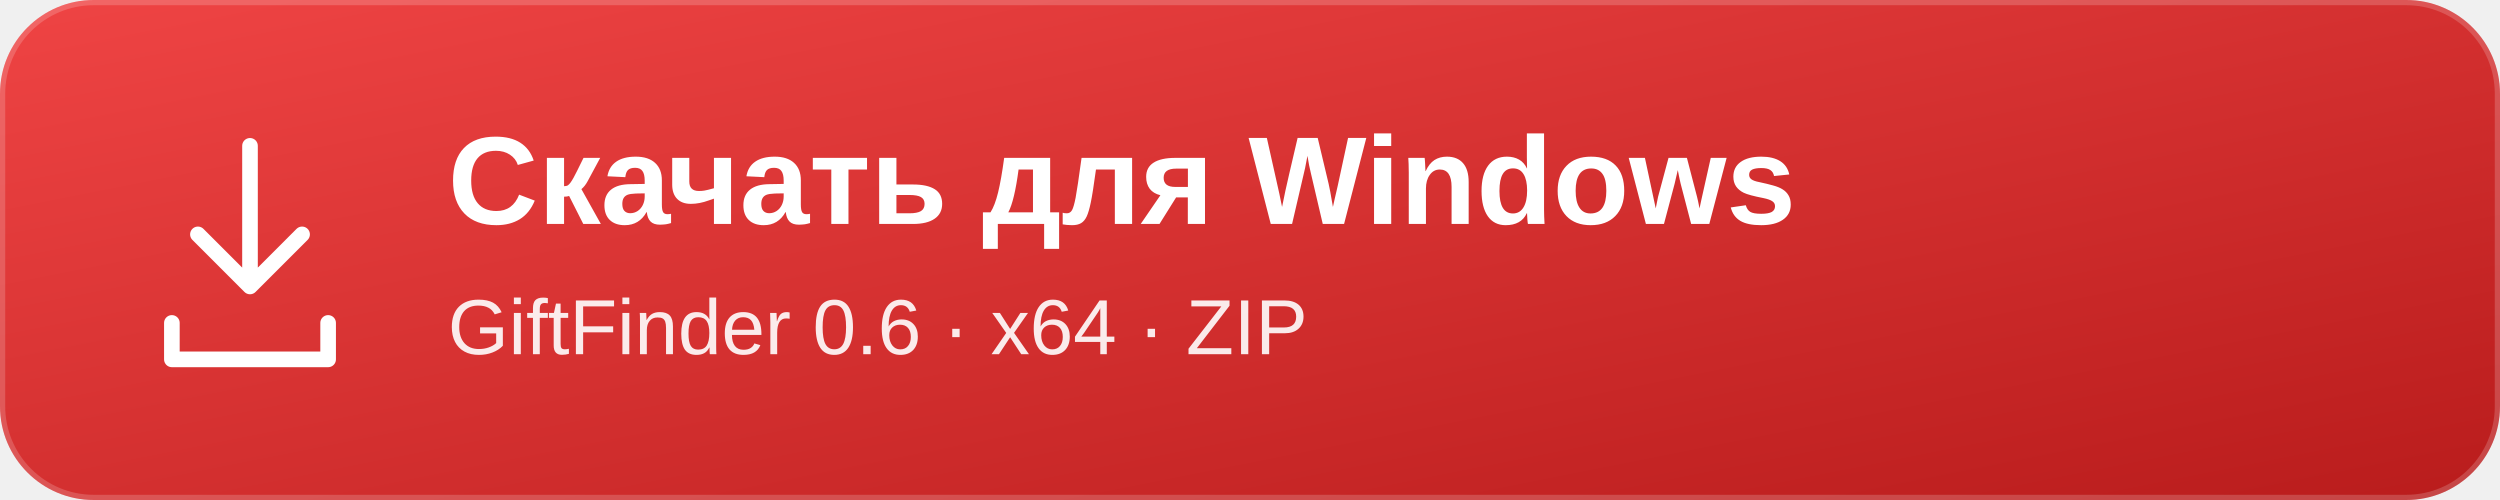
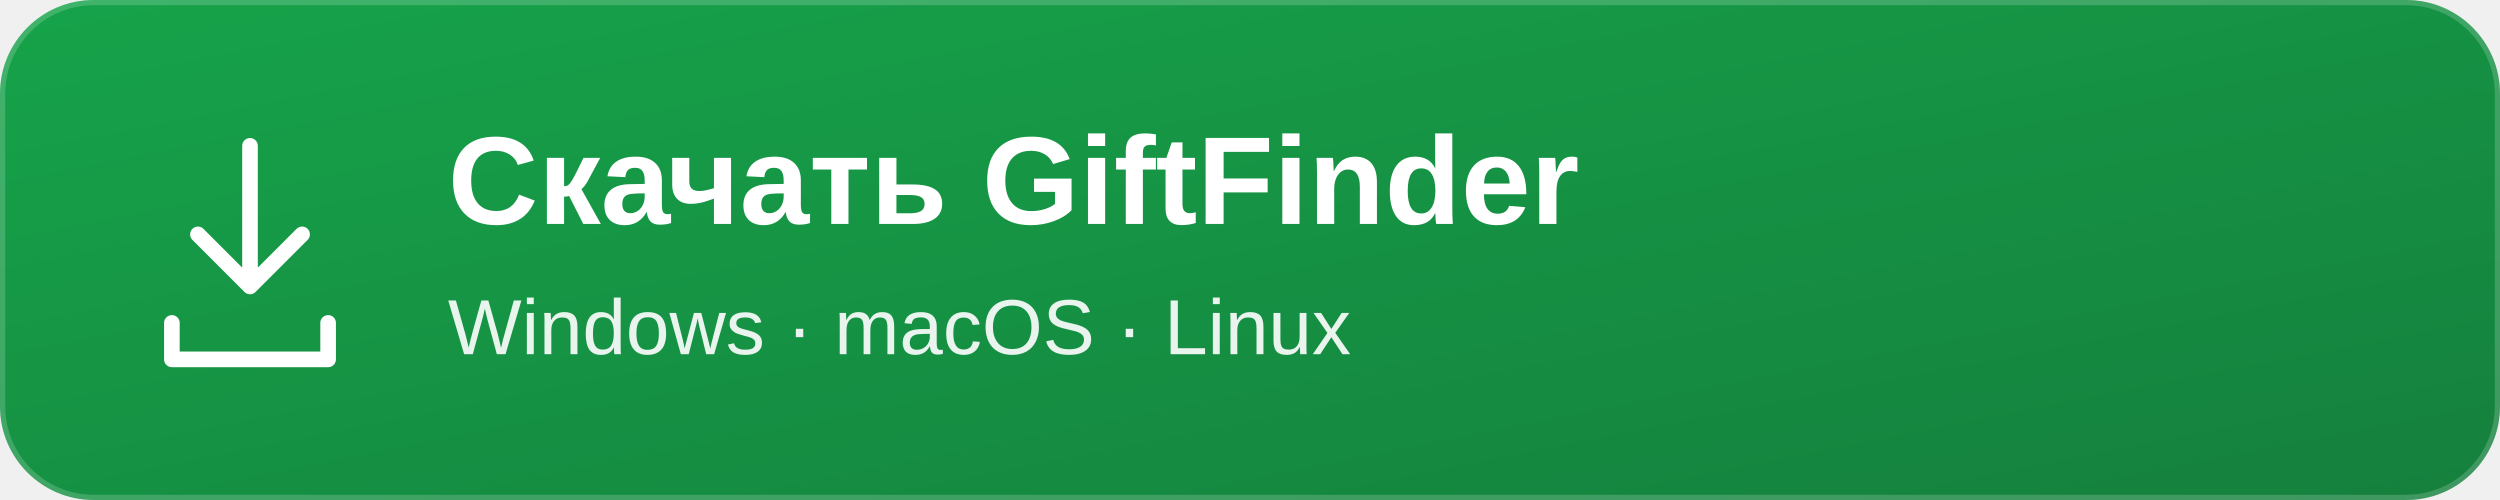
<svg xmlns="http://www.w3.org/2000/svg" width="480" height="96" viewBox="0 0 480 96" role="img" aria-labelledby="title desc">
  <defs>
-     <linearGradient id="red" x1="0" y1="0" x2="1" y2="1">
-       <stop offset="0" stop-color="#ef4444" />
-       <stop offset="1" stop-color="#b91c1c" />
+     <linearGradient id="green" x1="0" y1="0" x2="1" y2="1">
+       <stop offset="0" stop-color="#16a34a" />
+       <stop offset="1" stop-color="#15803d" />
    </linearGradient>
  </defs>
-   <rect width="480" height="96" rx="18" fill="url(#red)" />
+   <rect width="480" height="96" rx="18" fill="url(#green)" />
  <rect x=".5" y=".5" width="479" height="95" rx="17.5" fill="none" stroke="#ffffff" stroke-opacity=".18" />
  <g fill="none" stroke="#ffffff" stroke-width="3" stroke-linecap="round" stroke-linejoin="round">
    <path d="M48 28v27m-10-10 10 10 10-10" />
    <path d="M33 62v7h30v-7" />
  </g>
  <g fill="#ffffff" font-family="Segoe UI, Arial, sans-serif">
-     <text x="86" y="43" font-size="24" font-weight="700">Скачать для Windows</text>
-     <text x="86" y="68" font-size="15" fill-opacity=".9">GiftFinder 0.6 · x64 · ZIP</text>
+     <text x="86" y="43" font-size="24" font-weight="700">Скачать GiftFinder</text>
+     <text x="86" y="68" font-size="15" fill-opacity=".9">Windows · macOS · Linux</text>
  </g>
</svg>
